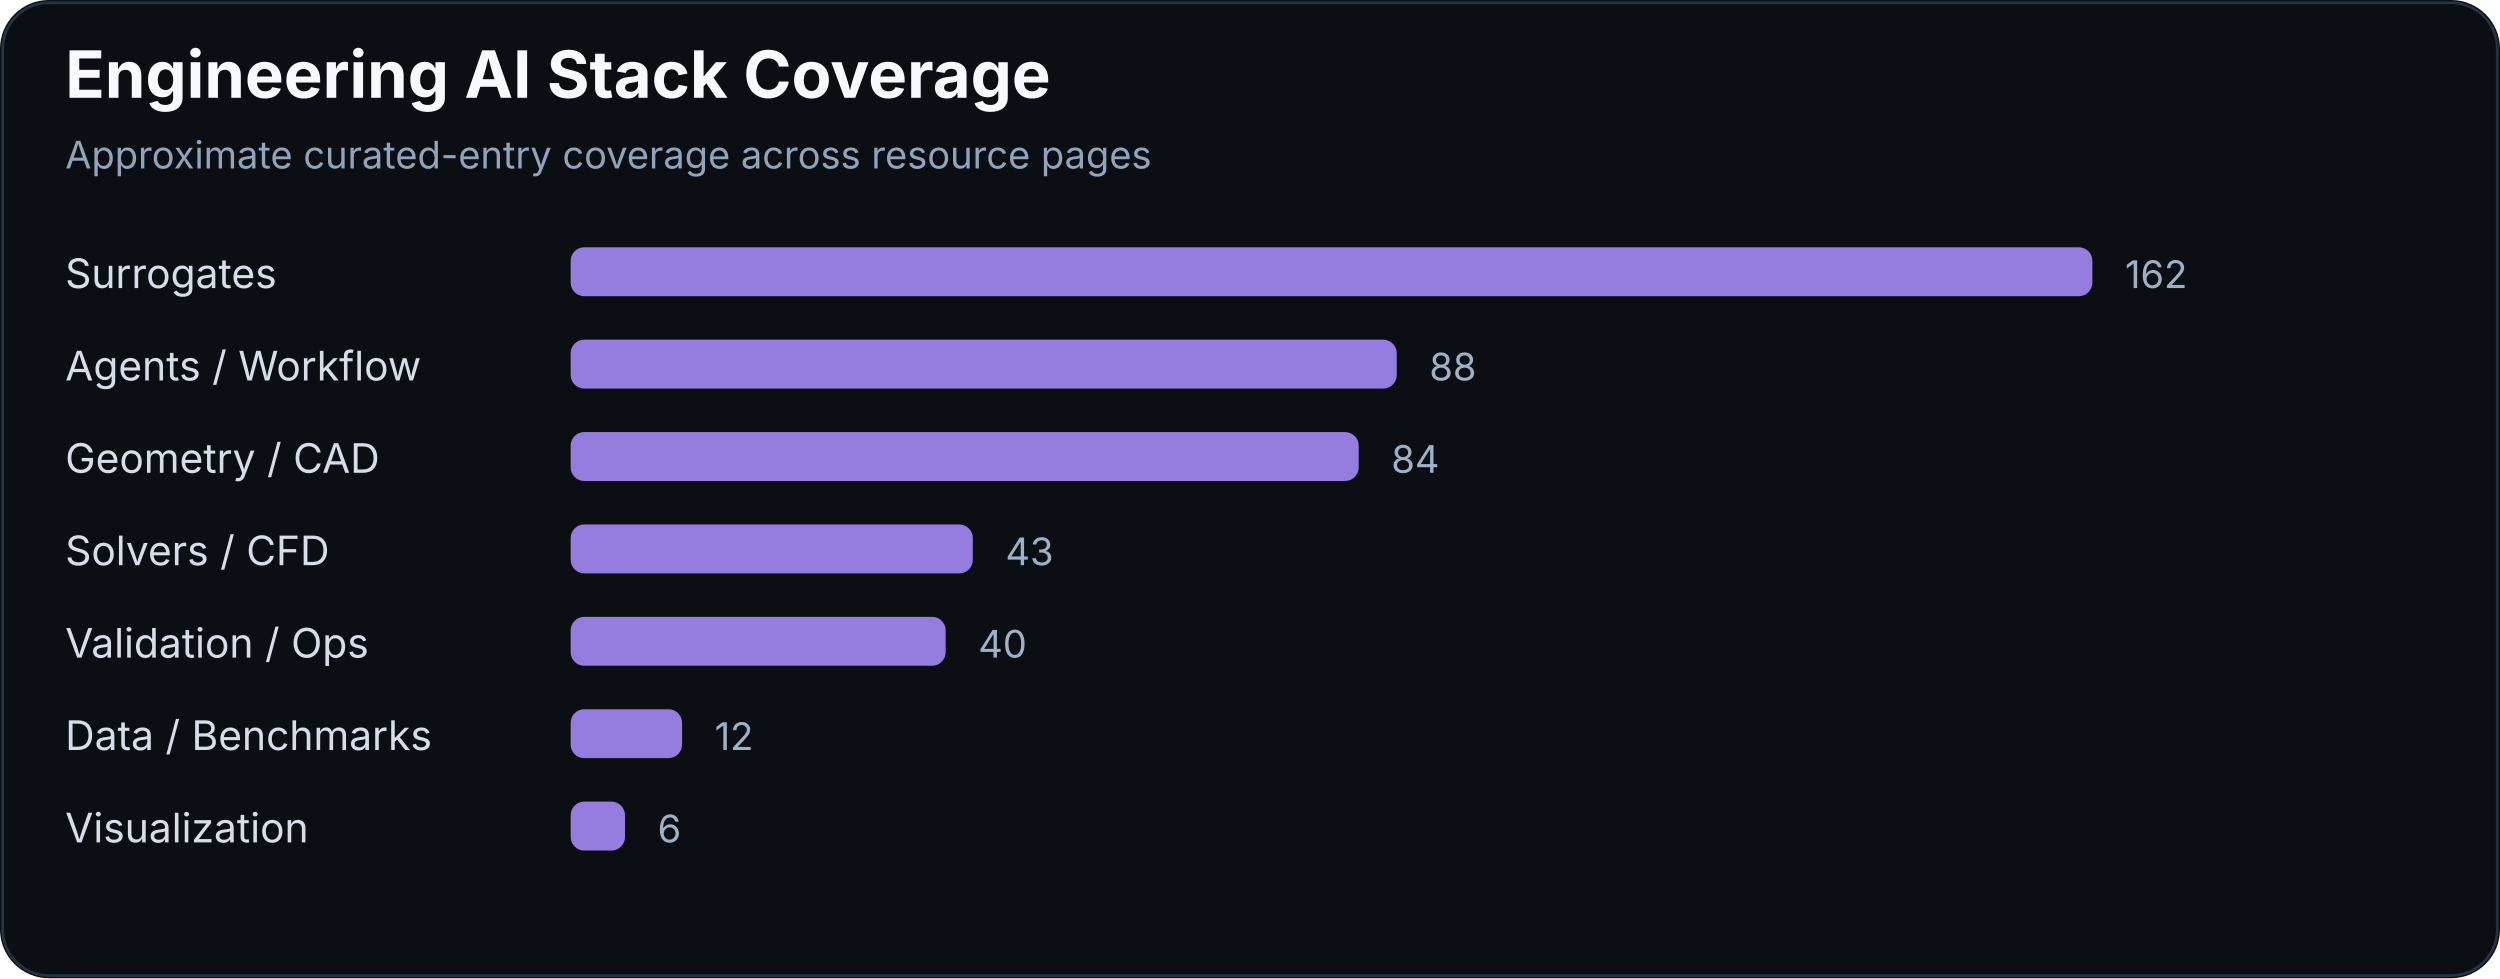
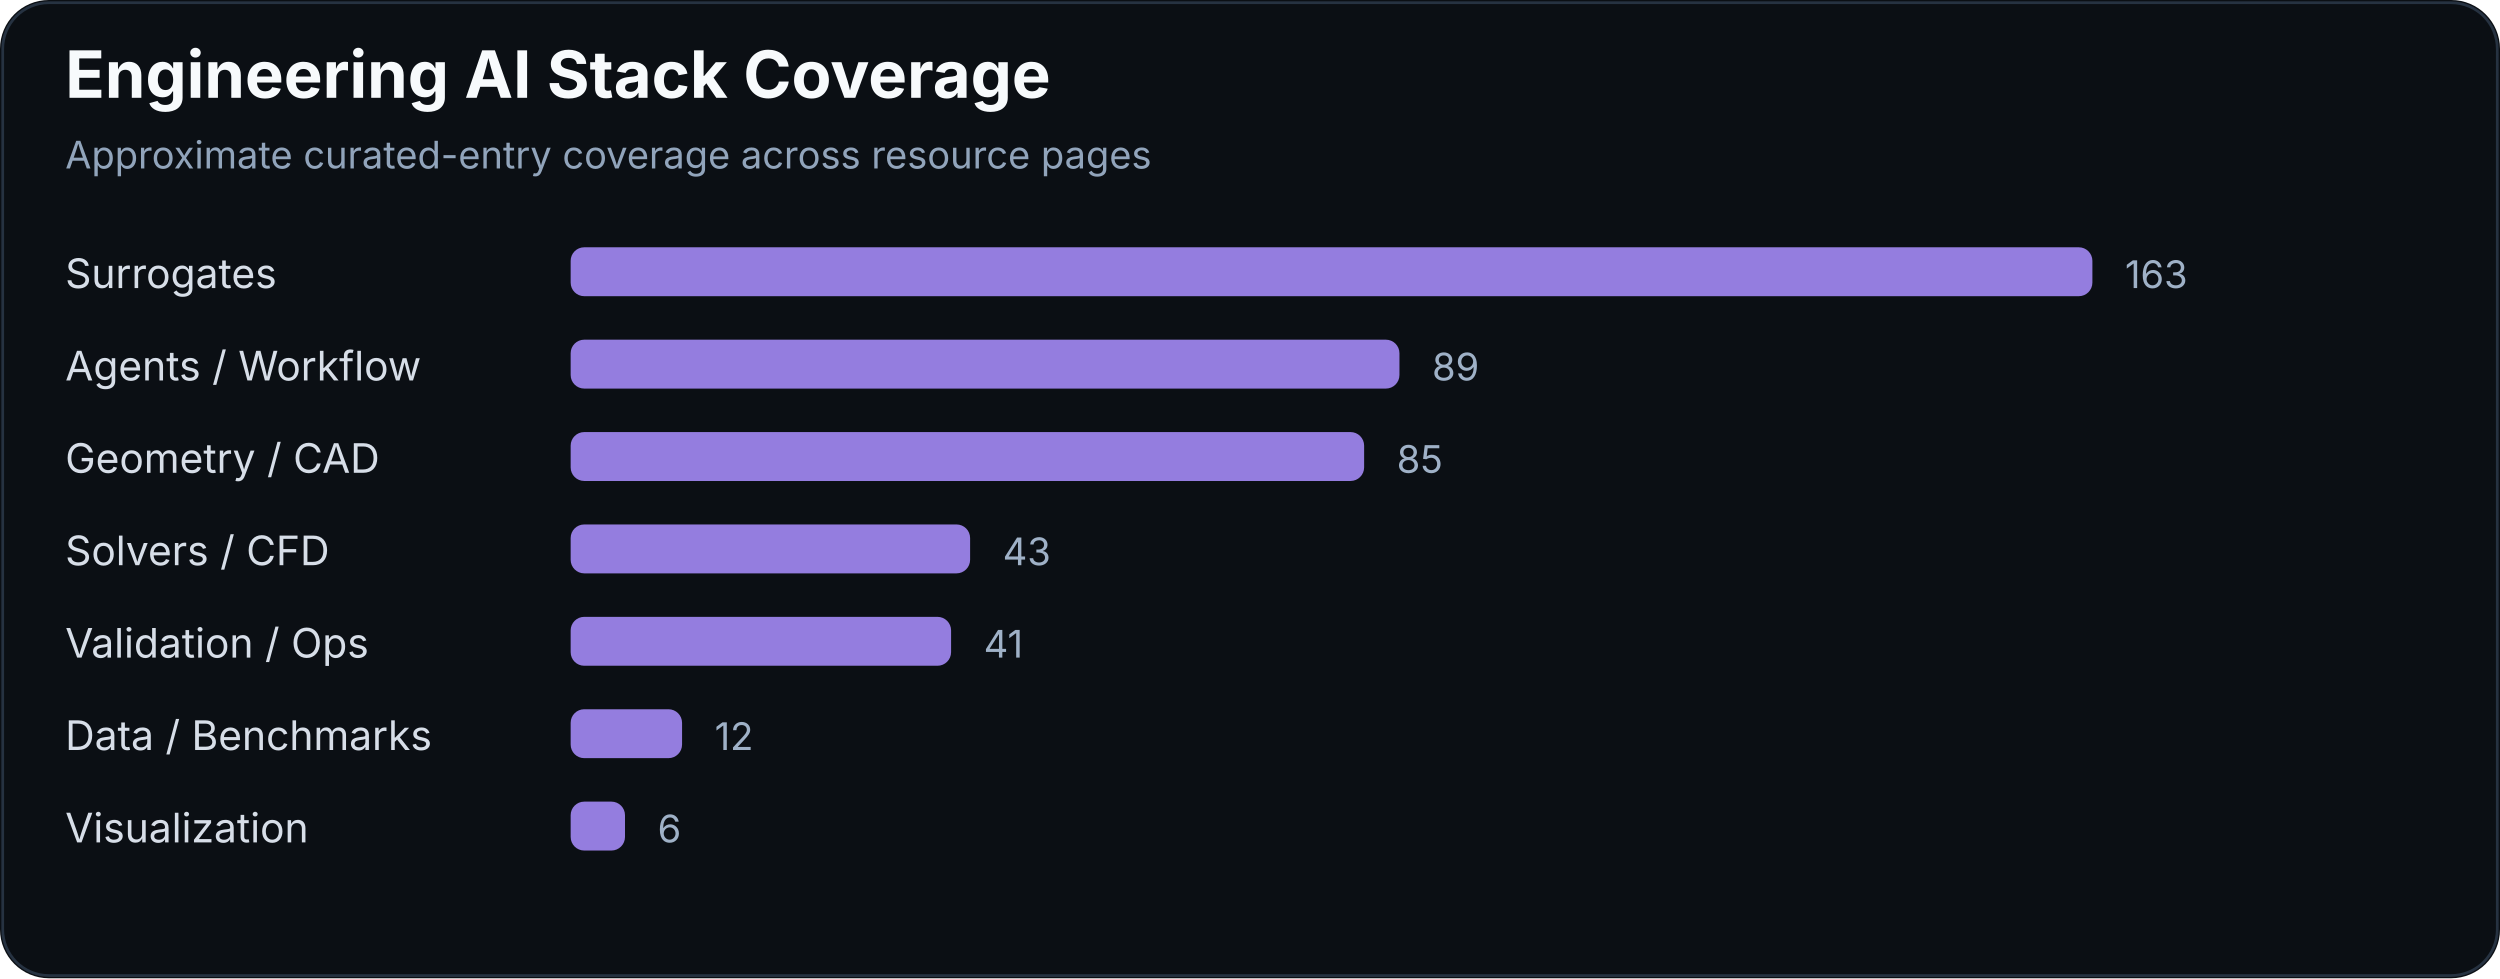
<svg xmlns="http://www.w3.org/2000/svg" width="920" height="360" viewBox="0 0 920 360">
  <rect width="100%" height="100%" rx="18" fill="#0b0f14" />
  <rect x="1" y="1" width="918" height="358" rx="17" fill="none" stroke="#263241" />
  <text x="24" y="36" font-size="24" font-family="Inter, ui-sans-serif, system-ui, -apple-system, Segoe UI, sans-serif" font-weight="700" fill="#f7fafc">Engineering AI Stack Coverage</text>
  <text x="24" y="62" font-size="14" font-family="Inter, ui-sans-serif, system-ui, -apple-system, Segoe UI, sans-serif" fill="#91a4bb">Approximate curated-entry coverage across resource pages</text>
  <g font-family="Inter, ui-sans-serif, system-ui, -apple-system, Segoe UI, sans-serif">
    <text x="24" y="106" font-size="15" fill="#d7dee8">Surrogates</text>
    <rect x="210" y="91" width="560" height="18" rx="5" fill="#a78bfa" opacity="0.88" />
-     <text x="782" y="106" font-size="14" fill="#9fb1c7">162</text>
+     <text x="782" y="106" font-size="14" fill="#9fb1c7">163</text>
    <text x="24" y="140" font-size="15" fill="#d7dee8">Agents / Workflow</text>
-     <rect x="210" y="125" width="304" height="18" rx="5" fill="#a78bfa" opacity="0.88" />
-     <text x="526" y="140" font-size="14" fill="#9fb1c7">88</text>
+     <rect x="210" y="125" width="305" height="18" rx="5" fill="#a78bfa" opacity="0.88" />
+     <text x="527" y="140" font-size="14" fill="#9fb1c7">89</text>
    <text x="24" y="174" font-size="15" fill="#d7dee8">Geometry / CAD</text>
-     <rect x="210" y="159" width="290" height="18" rx="5" fill="#a78bfa" opacity="0.88" />
-     <text x="512" y="174" font-size="14" fill="#9fb1c7">84</text>
+     <rect x="210" y="159" width="292" height="18" rx="5" fill="#a78bfa" opacity="0.88" />
+     <text x="514" y="174" font-size="14" fill="#9fb1c7">85</text>
    <text x="24" y="208" font-size="15" fill="#d7dee8">Solvers / CFD</text>
-     <rect x="210" y="193" width="148" height="18" rx="5" fill="#a78bfa" opacity="0.88" />
-     <text x="370" y="208" font-size="14" fill="#9fb1c7">43</text>
+     <rect x="210" y="193" width="147" height="18" rx="5" fill="#a78bfa" opacity="0.88" />
+     <text x="369" y="208" font-size="14" fill="#9fb1c7">43</text>
    <text x="24" y="242" font-size="15" fill="#d7dee8">Validation / Ops</text>
-     <rect x="210" y="227" width="138" height="18" rx="5" fill="#a78bfa" opacity="0.88" />
-     <text x="360" y="242" font-size="14" fill="#9fb1c7">40</text>
+     <rect x="210" y="227" width="140" height="18" rx="5" fill="#a78bfa" opacity="0.88" />
+     <text x="362" y="242" font-size="14" fill="#9fb1c7">41</text>
    <text x="24" y="276" font-size="15" fill="#d7dee8">Data / Benchmarks</text>
    <rect x="210" y="261" width="41" height="18" rx="5" fill="#a78bfa" opacity="0.88" />
    <text x="263" y="276" font-size="14" fill="#9fb1c7">12</text>
    <text x="24" y="310" font-size="15" fill="#d7dee8">Visualization</text>
    <rect x="210" y="295" width="20" height="18" rx="5" fill="#a78bfa" opacity="0.88" />
    <text x="242" y="310" font-size="14" fill="#9fb1c7">6</text>
  </g>
</svg>
